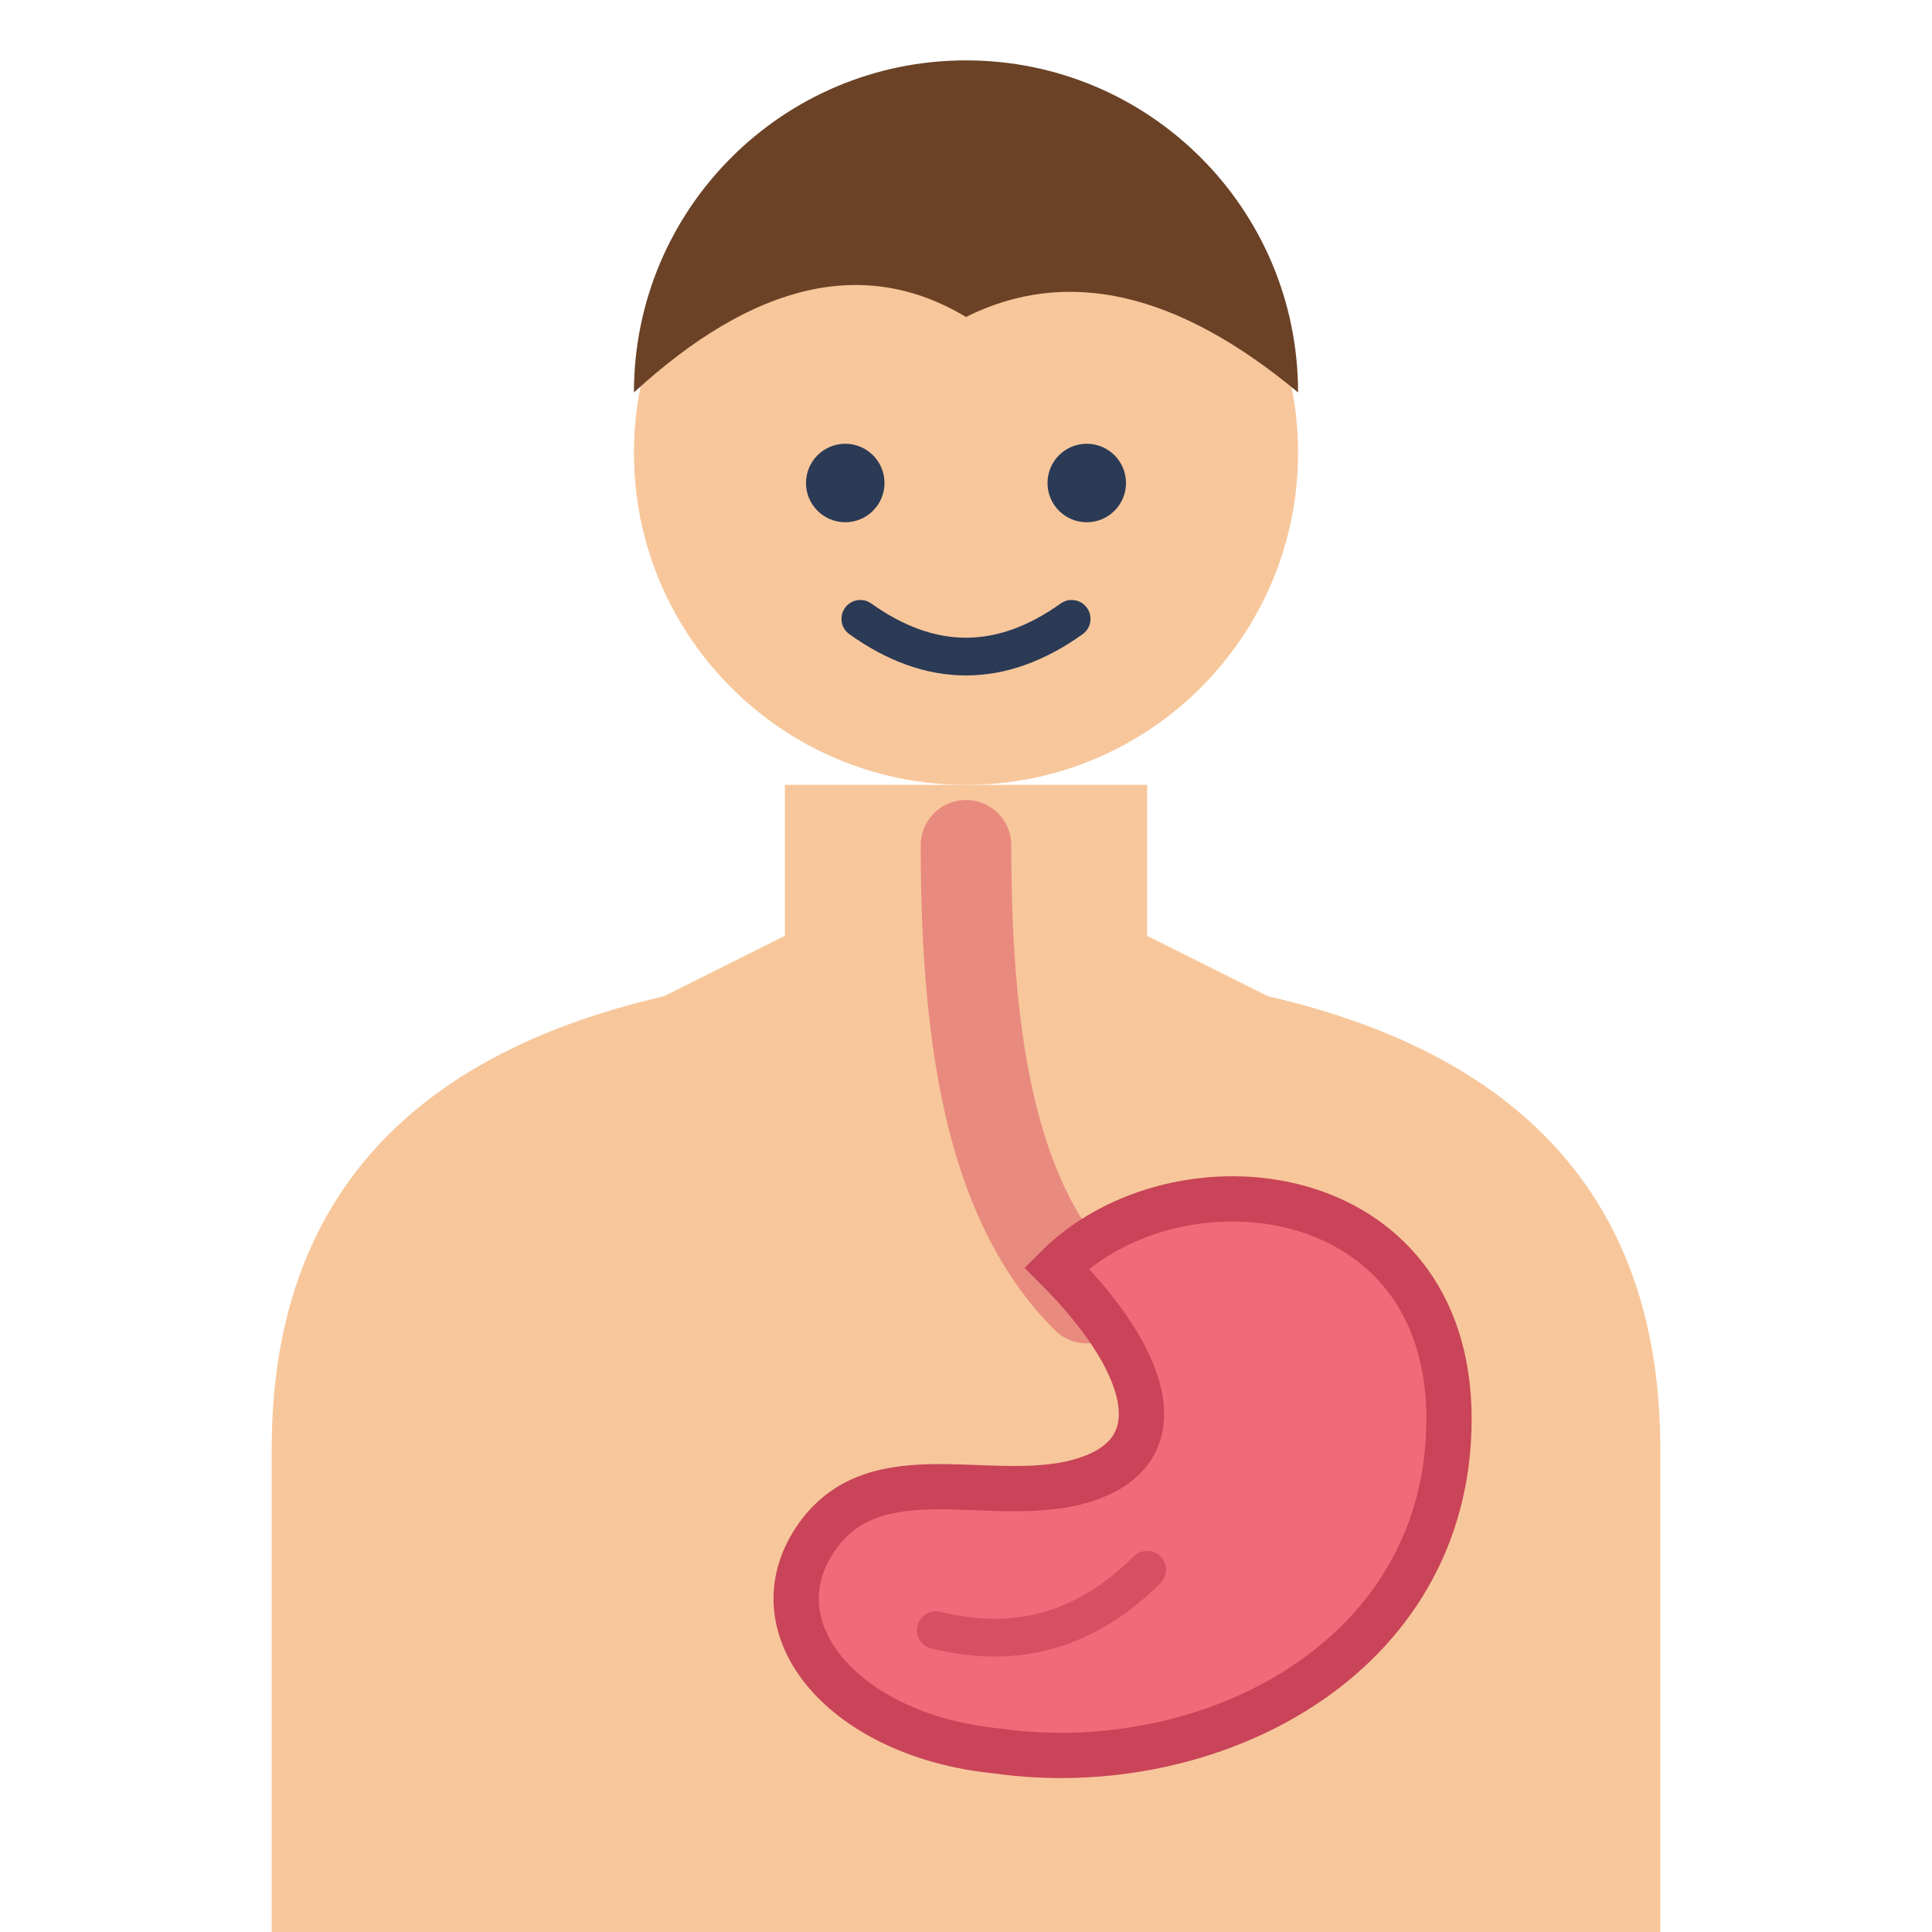
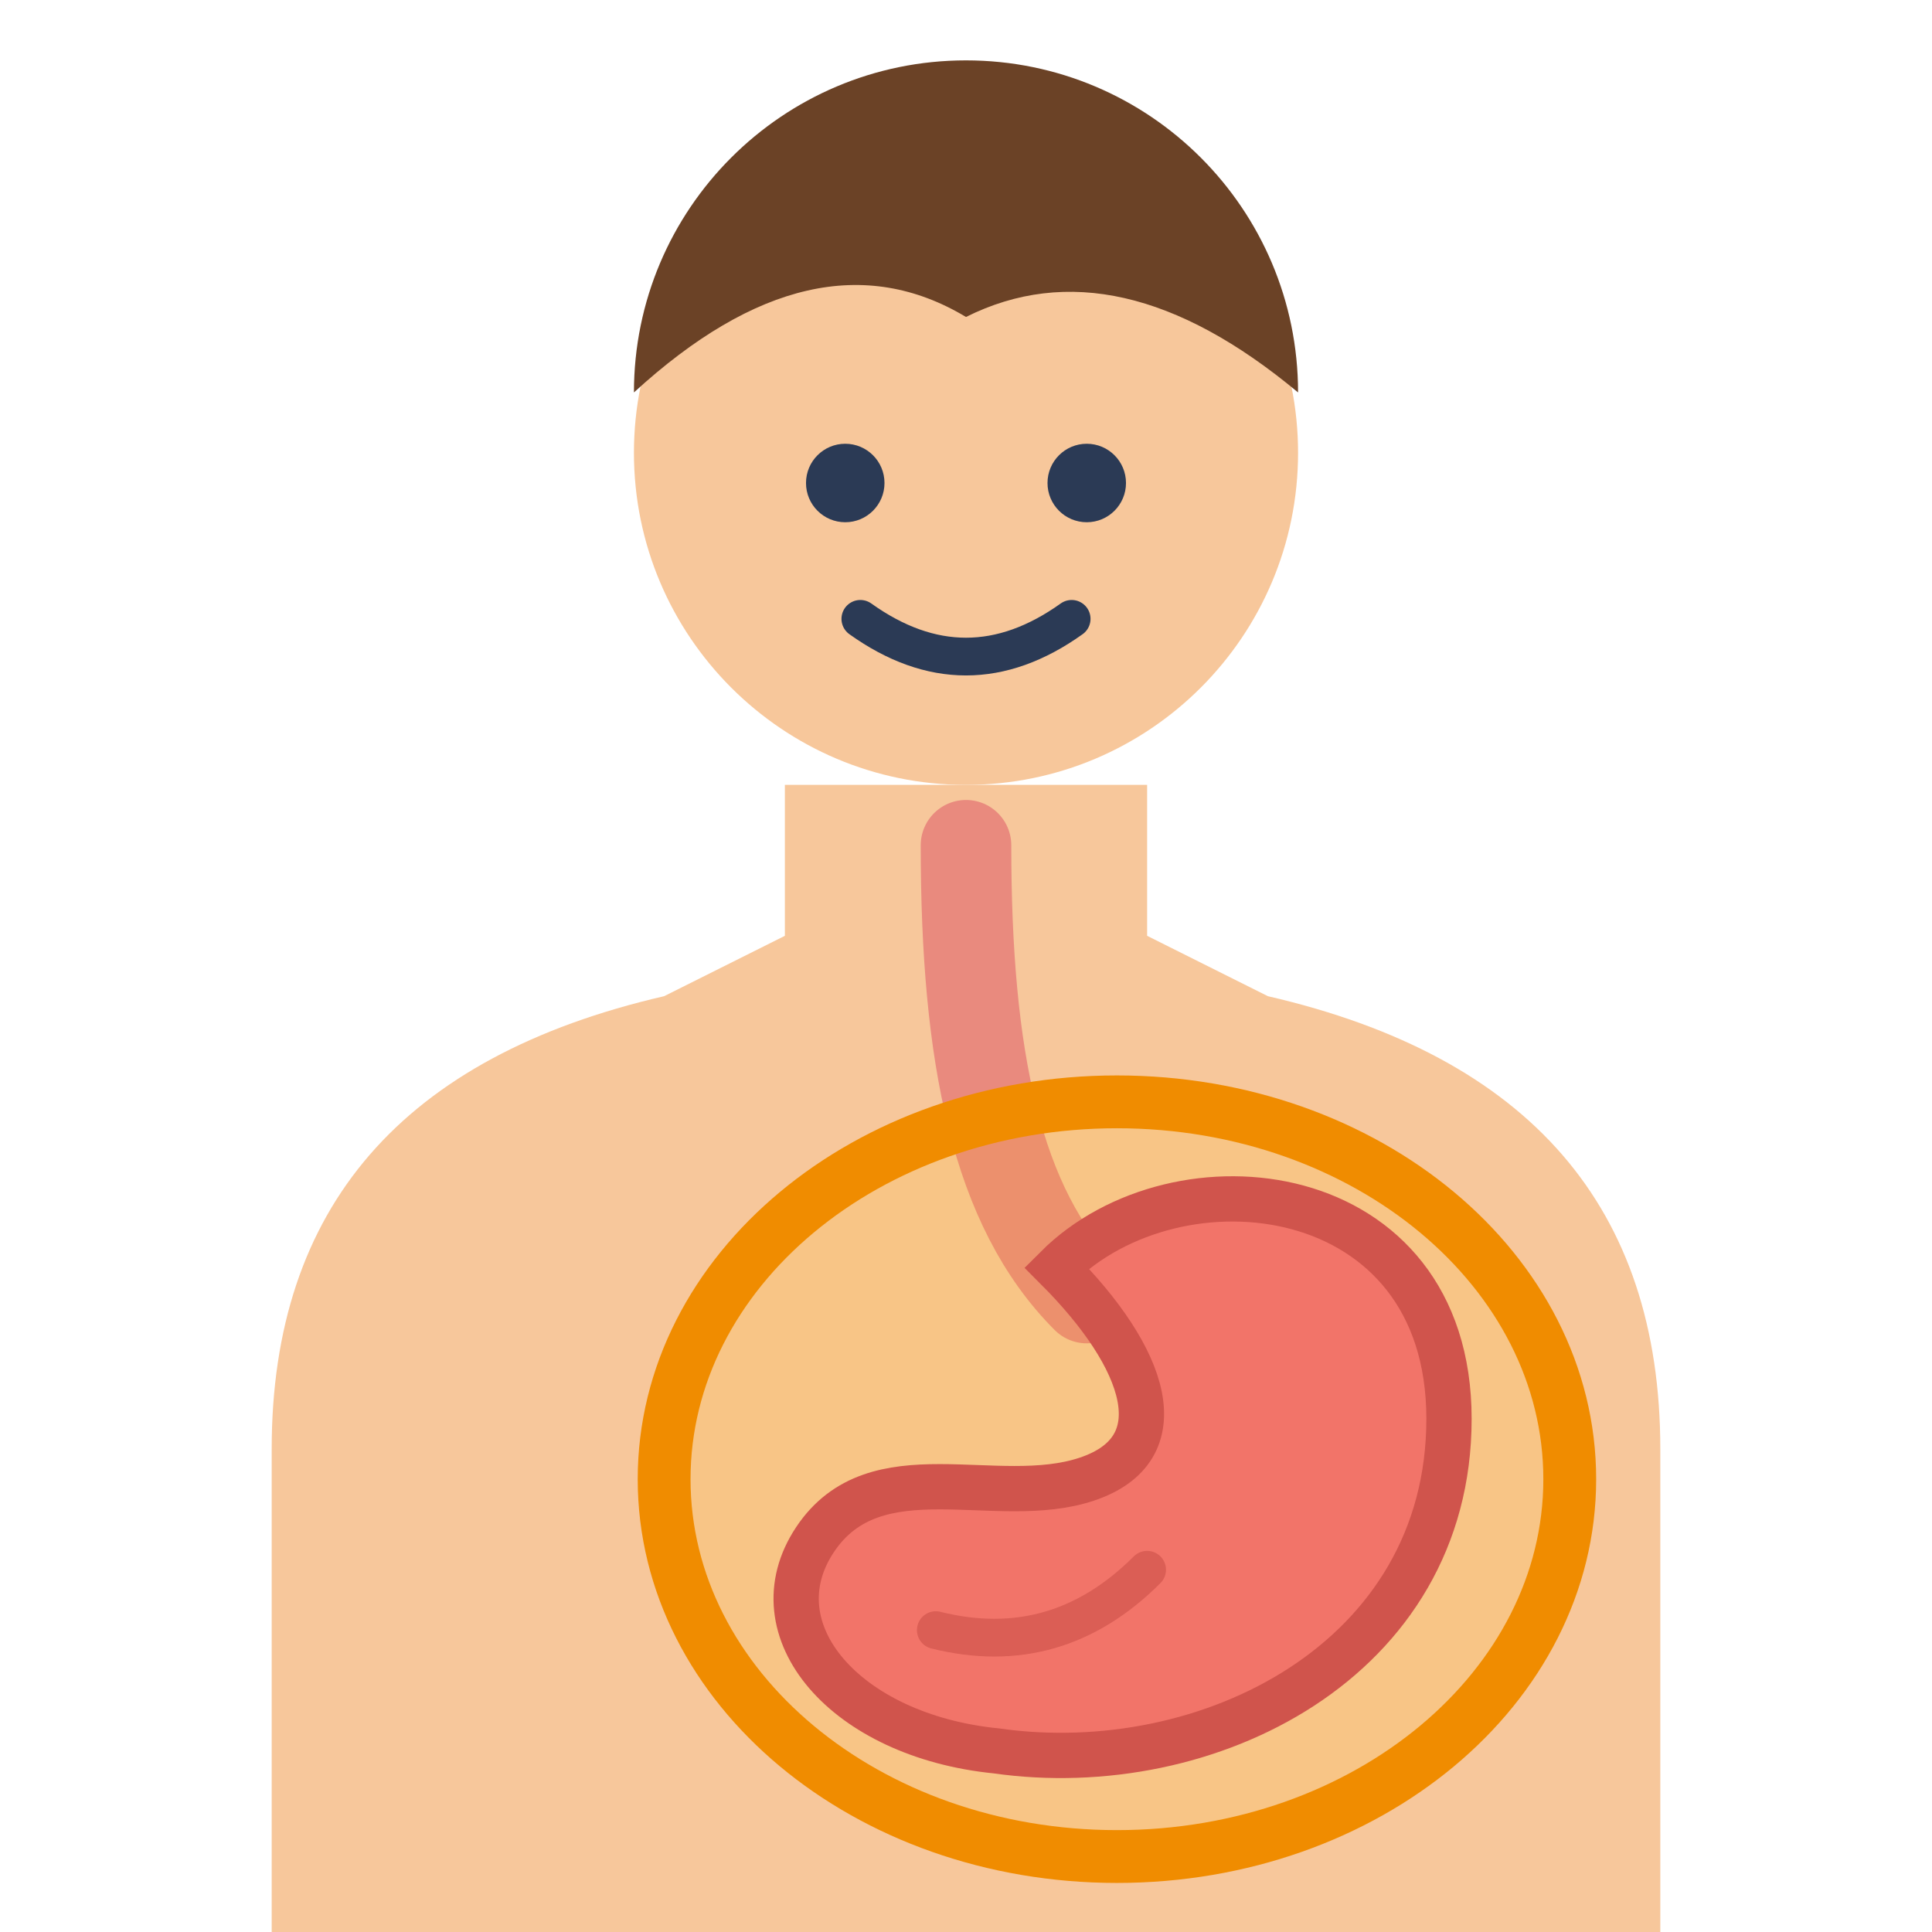
<svg xmlns="http://www.w3.org/2000/svg" viewBox="0 0 128 128" width="128" height="128">
  <path d="M18,128 V96 Q18,72 44,66 L52,62 V52 H76 V62 L84,66 Q110,72 110,96 V128 Z" fill="#F7C79B" />
  <circle cx="64" cy="30" r="22" fill="#F7C79B" />
  <path d="M42,26 a22,22 0 0 1 44,0 q-12,-10 -22,-5 q-10,-6 -22,5 Z" fill="#6B4226" />
  <circle cx="56" cy="32" r="2.6" fill="#2B3A55" />
  <circle cx="72" cy="32" r="2.6" fill="#2B3A55" />
  <path d="M57,41 q7,5 14,0" stroke="#2B3A55" stroke-width="2.5" fill="none" stroke-linecap="round" />
  <path d="M64,56 C64,70 66,80 72,86" stroke="#E98A7E" stroke-width="6" fill="none" stroke-linecap="round" />
  <path d="M70,84 C78,76 96,78 96,94 C96,110 80,118 66,116 C56,115 50,108 54,102 C58,96 66,100 72,98 C78,96 76,90 70,84 Z" fill="#F06A7A" stroke="#C94458" stroke-width="3" />
  <path d="M62,108 q8,2 14,-4" stroke="#C94458" stroke-width="2.5" fill="none" stroke-linecap="round" opacity=".7" />
+   <ellipse cx="74" cy="98" rx="30" ry="25" fill="#FFB703" fill-opacity=".14" stroke="#F08C00" stroke-width="3.5" />
</svg>
